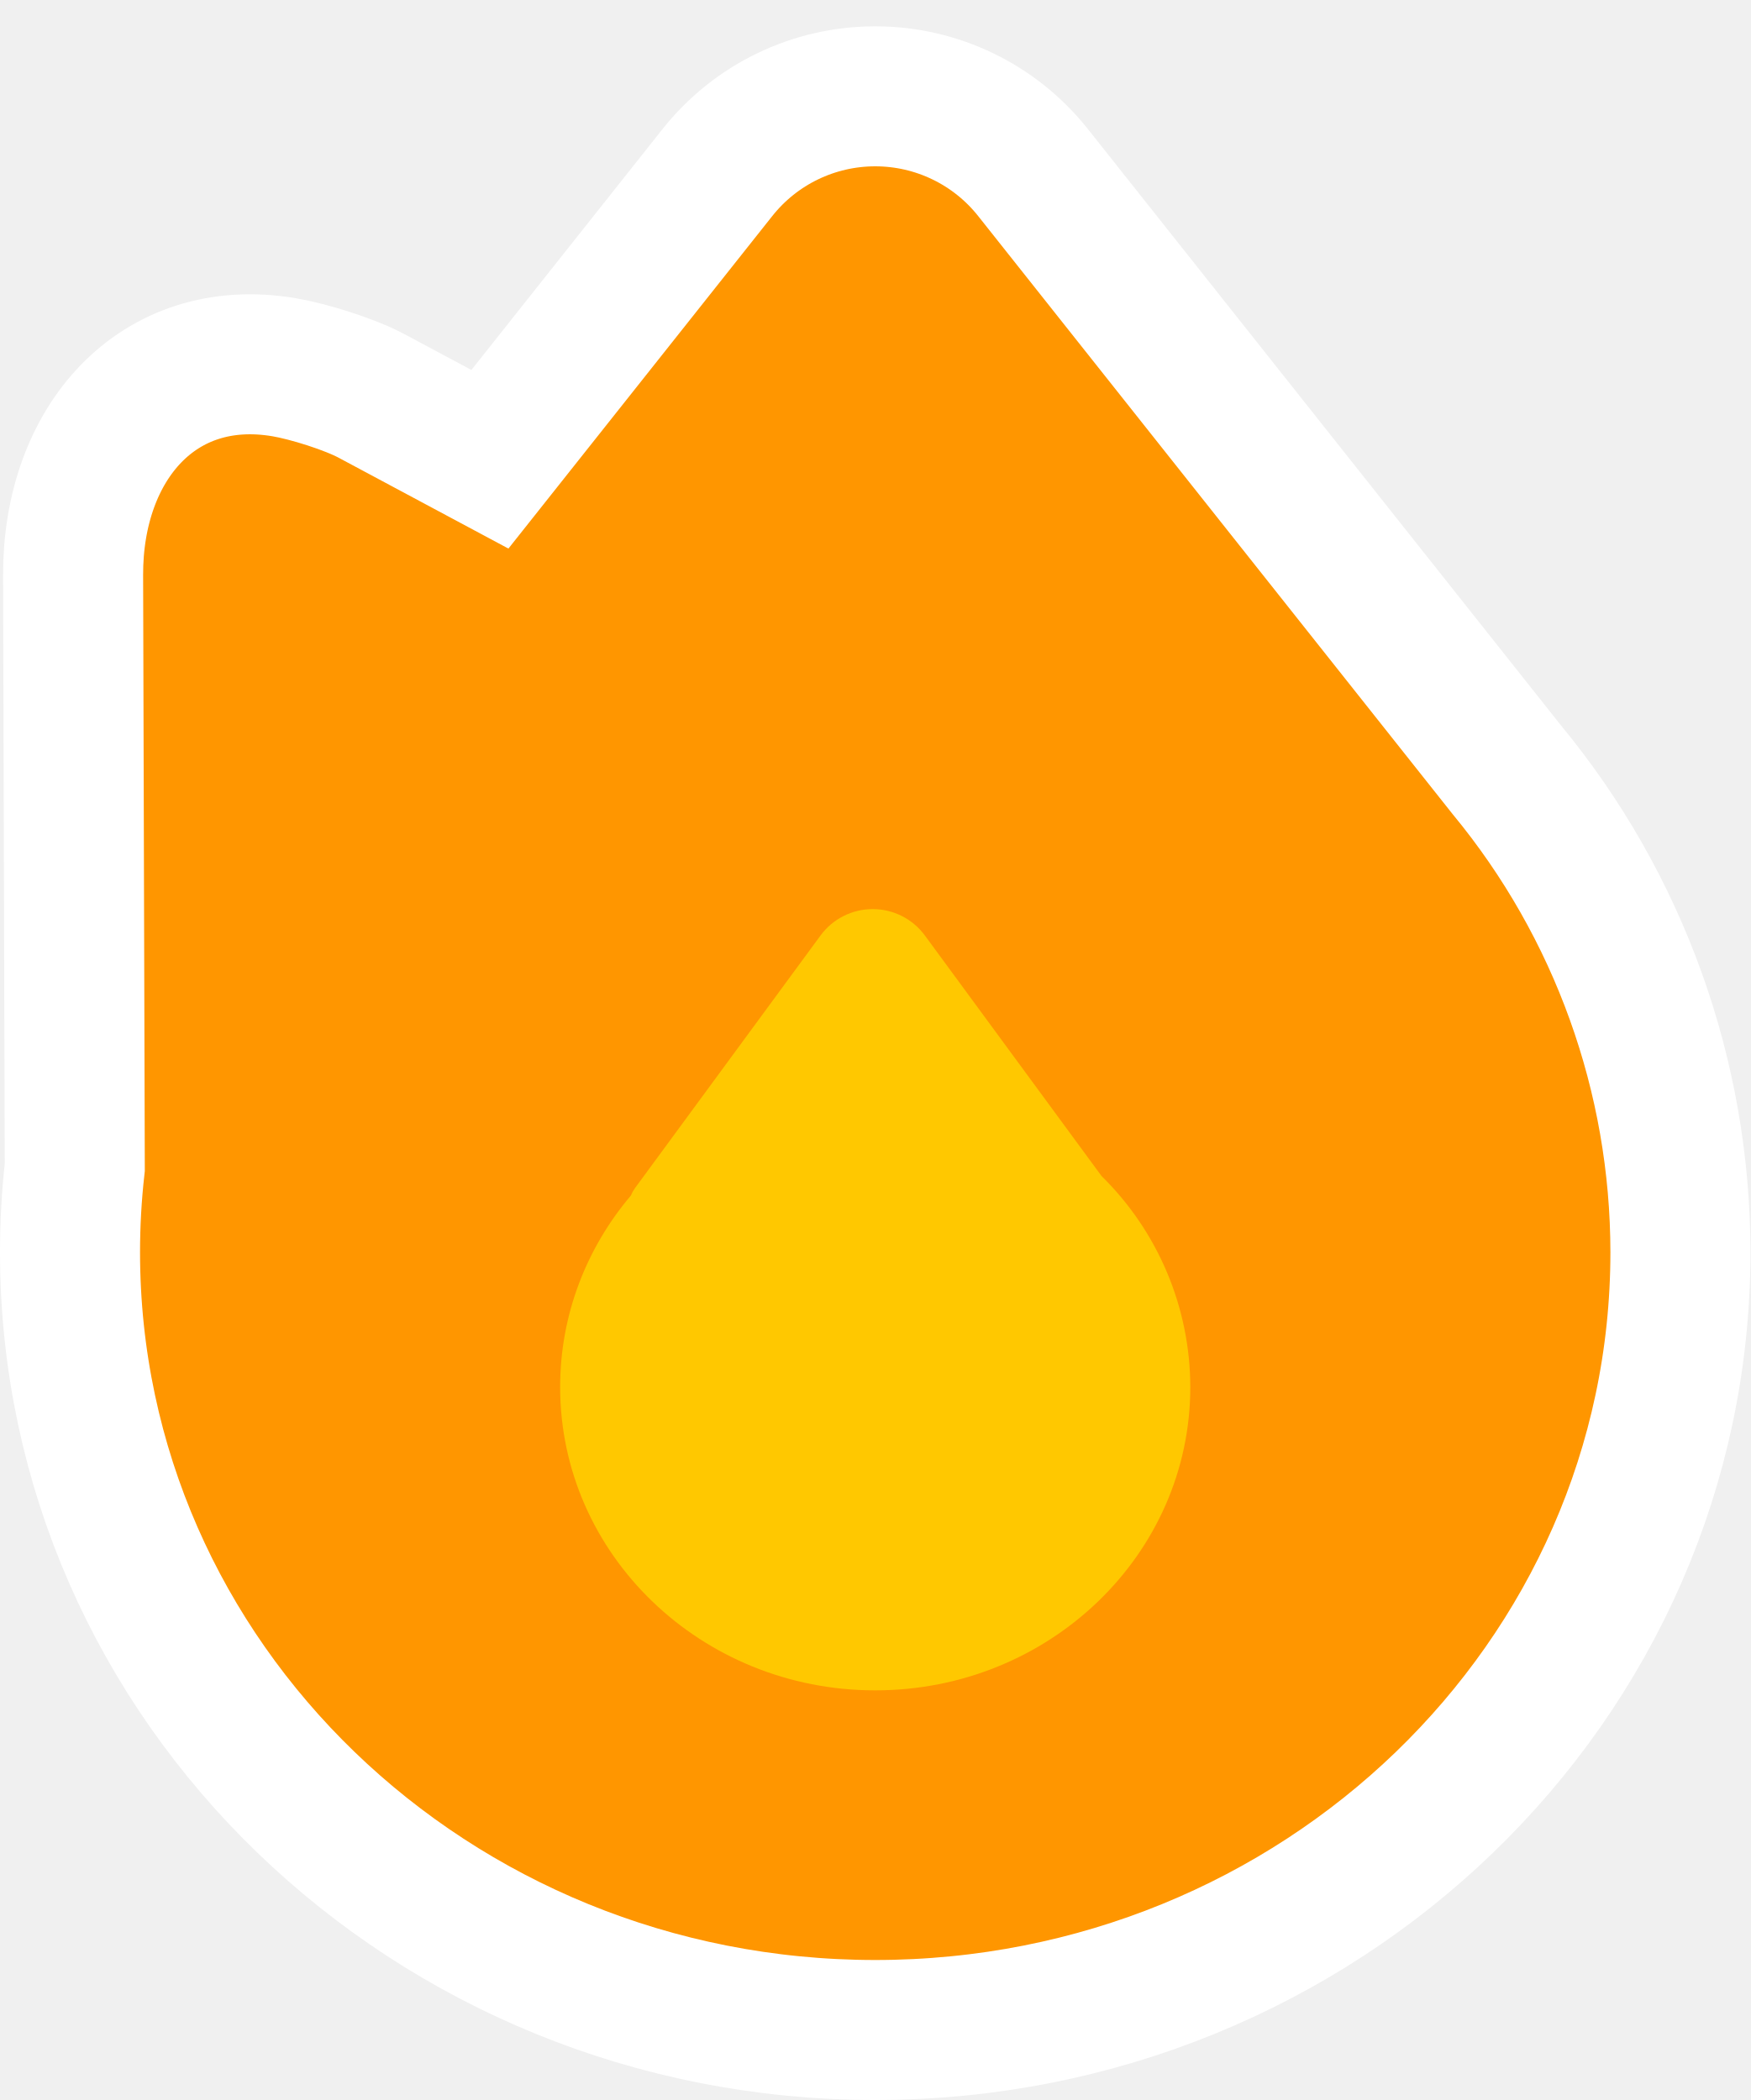
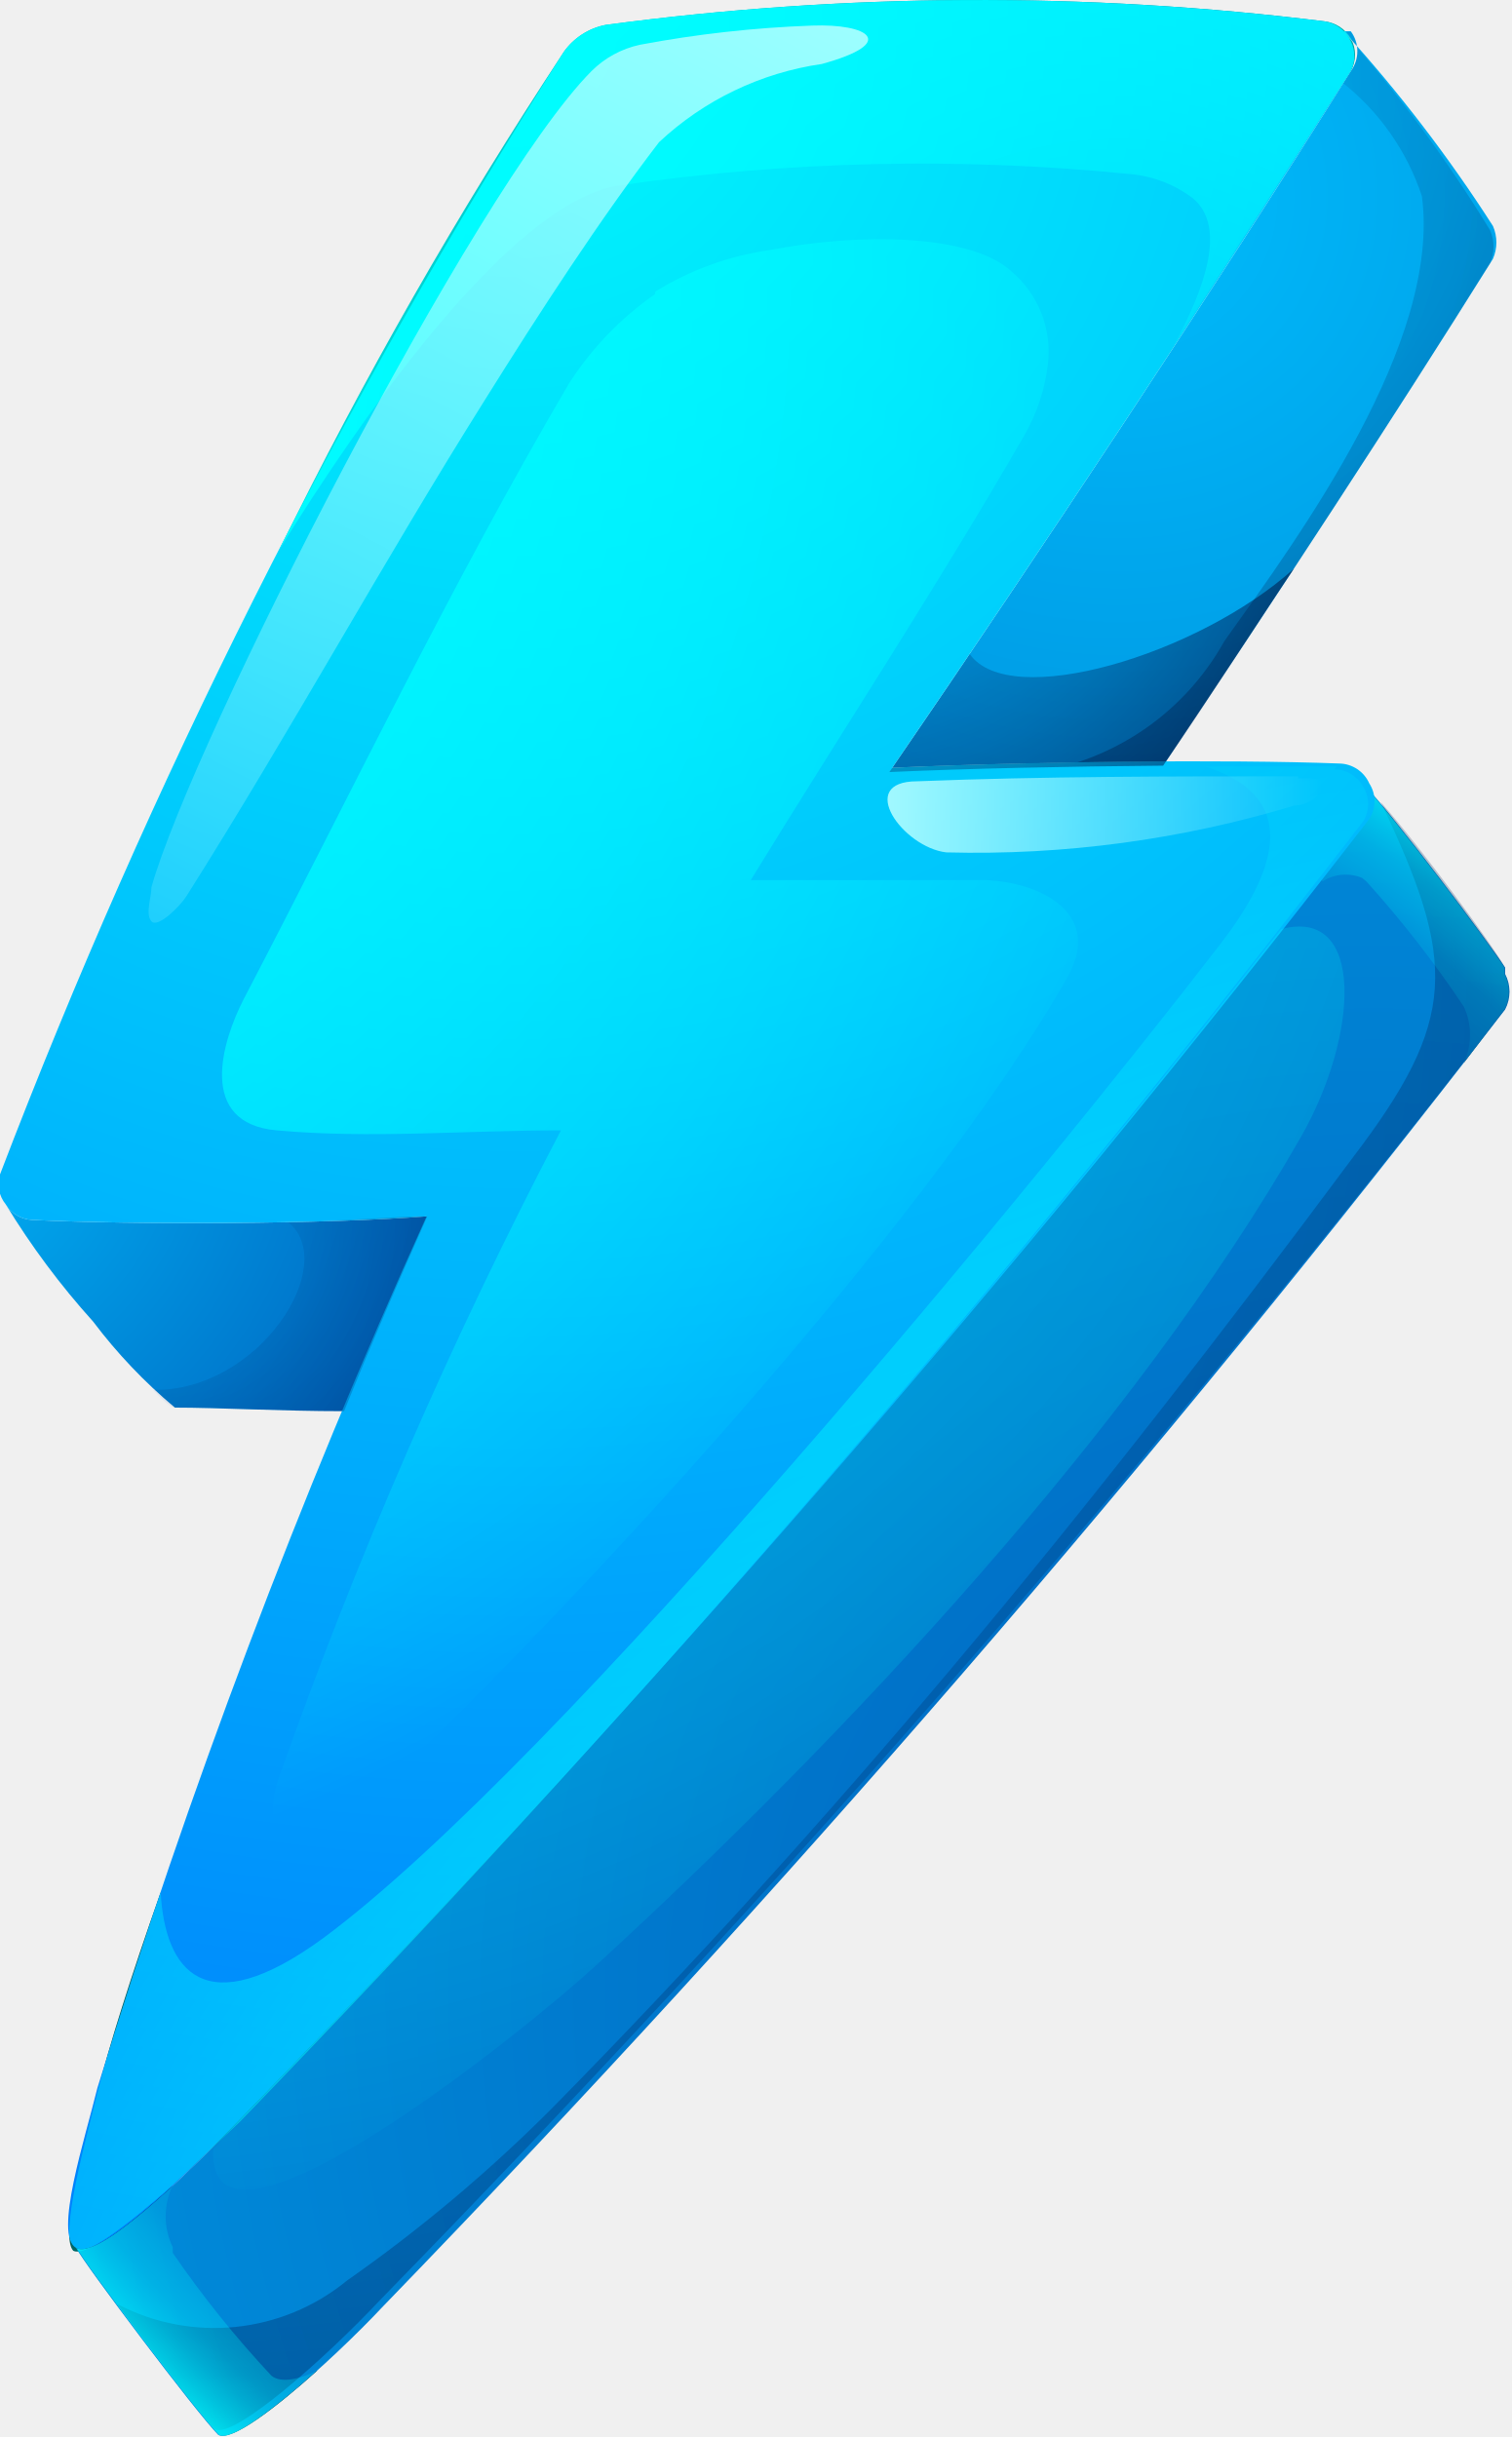
- <svg xmlns="http://www.w3.org/2000/svg" width="25px" height="30px" viewBox="0 0 25 30" version="1.1">
-   <g id="Page-1" stroke="none" stroke-width="1" fill="none" fill-rule="evenodd">
-     <g id="streak" transform="translate(1, 1)" fill-rule="nonzero">
-       <g id="Group" fill="#FF9600" stroke="#FFFFFF" stroke-width="2">
-         <path d="M0.068,15.675 L0.044,7.216 C0.039,5.334 1.25,3.942 3.056,4.246 C3.413,4.306 3.998,4.491 4.306,4.656 L5.997,5.561 L9.247,1.464 C9.793,0.776 10.622,0.376 11.5,0.376 C12.378,0.376 13.207,0.776 13.753,1.464 L20.523,10 C22.123,11.939 22.999,14.375 23,16.889 C23,23.034 17.843,28 11.5,28 C5.157,28 0,23.034 0,16.889 C0,16.481 0.023,16.076 0.068,15.675 Z" id="Path" />
-       </g>
-       <g id="Group" transform="translate(7, 11)" fill="#FFC800">
-         <path d="M1.012,5.077 C1.026,5.04 1.046,5.005 1.069,4.973 L3.719,1.364 C3.893,1.127 4.17,0.987 4.464,0.987 C4.758,0.987 5.035,1.127 5.209,1.364 L7.732,4.8 C8.541,5.595 8.998,6.681 9,7.815 C9,10.208 6.985,12.148 4.5,12.148 C2.015,12.148 0,10.208 0,7.815 C0,6.776 0.38,5.823 1.012,5.077 L1.012,5.077 Z" id="Path" />
+ <svg xmlns="http://www.w3.org/2000/svg" xmlns:xlink="http://www.w3.org/1999/xlink" viewBox="0 0 21.26 34.28">
+   <defs>
+     <style>.cls-1{isolation:isolate;}.cls-10,.cls-11,.cls-12,.cls-13,.cls-14,.cls-15,.cls-16,.cls-2,.cls-3,.cls-4,.cls-5,.cls-6,.cls-7,.cls-8,.cls-9{fill-rule:evenodd;}.cls-2{fill:url(#radial-gradient);}.cls-3{fill:url(#radial-gradient-2);}.cls-4{fill:url(#radial-gradient-3);}.cls-15,.cls-5,.cls-6{opacity:0.5;}.cls-10,.cls-5,.cls-6,.cls-9{mix-blend-mode:multiply;}.cls-5{fill:url(#radial-gradient-4);}.cls-6{fill:url(#radial-gradient-5);}.cls-11,.cls-12,.cls-13,.cls-14,.cls-15,.cls-16,.cls-7{mix-blend-mode:screen;}.cls-7{fill:url(#radial-gradient-6);}.cls-8{fill:url(#radial-gradient-7);}.cls-9{fill:url(#radial-gradient-8);}.cls-10{fill:url(#radial-gradient-9);}.cls-11{fill:url(#radial-gradient-10);}.cls-12{fill:url(#radial-gradient-11);}.cls-13{fill:url(#linear-gradient);}.cls-14{fill:url(#linear-gradient-2);}.cls-15{fill:url(#radial-gradient-12);}.cls-16{fill:url(#radial-gradient-13);}</style>
+     <radialGradient id="radial-gradient" cx="-1.63" cy="15.37" r="8.82" gradientUnits="userSpaceOnUse">
+       <stop offset="0" stop-color="#00bdfc" />
+       <stop offset="1" stop-color="#0061bd" />
+     </radialGradient>
+     <radialGradient id="radial-gradient-2" cx="15.74" cy="2.76" r="21.6" xlink:href="#radial-gradient" />
+     <radialGradient id="radial-gradient-3" cx="19.32" cy="28.08" r="40.6" gradientUnits="userSpaceOnUse">
+       <stop offset="0" stop-color="#0061bd" />
+       <stop offset="1" stop-color="#00bdfc" />
+     </radialGradient>
+     <radialGradient id="radial-gradient-4" cx="14.16" cy="1.11" r="10.62" gradientUnits="userSpaceOnUse">
+       <stop offset="0" stop-color="#fff" />
+       <stop offset="0.11" stop-color="#f9fafb" />
+       <stop offset="0.26" stop-color="#e9ecf1" />
+       <stop offset="0.42" stop-color="#cfd5df" />
+       <stop offset="0.6" stop-color="#aab6c6" />
+       <stop offset="0.79" stop-color="#7a8da6" />
+       <stop offset="0.98" stop-color="#415b80" />
+       <stop offset="1" stop-color="#3c577d" />
+     </radialGradient>
+     <radialGradient id="radial-gradient-5" cx="2.38" cy="13.53" r="22.61" xlink:href="#radial-gradient-4" />
+     <radialGradient id="radial-gradient-6" cx="12.19" cy="23.25" r="14.57" gradientUnits="userSpaceOnUse">
+       <stop offset="0.58" />
+       <stop offset="0.74" stop-color="#000202" />
+       <stop offset="0.79" stop-color="#000909" />
+       <stop offset="0.83" stop-color="#001414" />
+       <stop offset="0.87" stop-color="#002525" />
+       <stop offset="0.89" stop-color="#003b3b" />
+       <stop offset="0.92" stop-color="#005757" />
+       <stop offset="0.94" stop-color="#077" />
+       <stop offset="0.96" stop-color="#009d9d" />
+       <stop offset="0.98" stop-color="#00c8c8" />
+       <stop offset="1" stop-color="#00f6f6" />
+       <stop offset="1" stop-color="aqua" />
+     </radialGradient>
+     <radialGradient id="radial-gradient-7" cx="7.25" cy="0.36" r="31.4" gradientUnits="userSpaceOnUse">
+       <stop offset="0" stop-color="#00f9fc" />
+       <stop offset="1" stop-color="#0081fc" />
+     </radialGradient>
+     <radialGradient id="radial-gradient-8" cx="11.8" cy="6" r="8.28" xlink:href="#radial-gradient-4" />
+     <radialGradient id="radial-gradient-9" cx="2.19" cy="17.24" r="7.95" xlink:href="#radial-gradient-4" />
+     <radialGradient id="radial-gradient-10" cx="15.74" cy="7.27" r="16.66" gradientUnits="userSpaceOnUse">
+       <stop offset="0" />
+       <stop offset="0.08" stop-color="#002323" />
+       <stop offset="0.22" stop-color="#005c5c" />
+       <stop offset="0.36" stop-color="#008e8e" />
+       <stop offset="0.5" stop-color="#00b7b7" />
+       <stop offset="0.64" stop-color="#00d6d6" />
+       <stop offset="0.77" stop-color="#00eded" />
+       <stop offset="0.89" stop-color="#00fafa" />
+       <stop offset="1" stop-color="aqua" />
+     </radialGradient>
+     <radialGradient id="radial-gradient-11" cx="24.28" cy="41.66" r="33.5" gradientUnits="userSpaceOnUse">
+       <stop offset="0" stop-color="aqua" />
+       <stop offset="0.11" stop-color="#00fafa" />
+       <stop offset="0.23" stop-color="#00eded" />
+       <stop offset="0.36" stop-color="#00d6d6" />
+       <stop offset="0.5" stop-color="#00b7b7" />
+       <stop offset="0.64" stop-color="#008e8e" />
+       <stop offset="0.78" stop-color="#005c5c" />
+       <stop offset="0.92" stop-color="#002323" />
+       <stop offset="1" />
+     </radialGradient>
+     <linearGradient id="linear-gradient" x1="10.85" y1="-0.87" x2="1.46" y2="17.05" gradientUnits="userSpaceOnUse">
+       <stop offset="0" stop-color="#a1e1ff" />
+       <stop offset="1" />
+     </linearGradient>
+     <linearGradient id="linear-gradient-2" x1="12.48" y1="11.44" x2="18.6" y2="11.44" xlink:href="#linear-gradient" />
+     <radialGradient id="radial-gradient-12" cx="0.44" cy="7.28" r="24.49" xlink:href="#radial-gradient-11" />
+     <radialGradient id="radial-gradient-13" cx="-4.64" cy="4.08" r="23.15" xlink:href="#radial-gradient-11" />
+   </defs>
+   <g class="cls-1">
+     <g id="Layer_2" data-name="Layer 2">
+       <g id="Layer_1-2" data-name="Layer 1">
+         <path class="cls-2" d="M6,17.11c-1.37.11-4.14.12-5.55.05a.46.46,0,0,1-.37-.22,11,11,0,0,0,1.23,1.65A7.33,7.33,0,0,0,2.46,19.8c.61,0,1.48.05,2.38.05.38-.94.78-1.86,1.17-2.74Z" />
+         <path class="cls-3" d="M19,1c-1.93,3.08-4.35,6.73-6.45,9.8,1.1-.05,2.53-.08,3.85-.09,1.58-2.36,3.22-4.86,4.6-7.07a.58.58,0,0,0,0-.46A20.61,20.61,0,0,0,18.9.44H19A.47.47,0,0,1,19,1Z" />
+         <path class="cls-4" d="M19.17,11.56A214.52,214.52,0,0,1,3.39,29.8c-.76.78-2,2-2.32,1.82h0l0,0c.11.22,1.7,2.33,2,2.63,0,0,0,0,0,0,.26.15,1.56-1,2.32-1.81A214.69,214.69,0,0,0,21.17,14.2a.54.54,0,0,0,0-.5c0-.1,0-.06,0-.09-.23-.36-1.58-2.16-2-2.59h0v0h0a.46.46,0,0,1,0,.5Z" />
+         <path class="cls-5" d="M18.88,1.16A3.39,3.39,0,0,1,20,2.76c.27,2.05-1.7,4.75-2.78,6.26A3.66,3.66,0,0,1,15,10.77l1.36,0c1.58-2.36,3.22-4.86,4.6-7.07a.58.58,0,0,0,0-.46A19.72,19.72,0,0,0,18.9.45H19A.47.47,0,0,1,19,1l-.08.12Z" />
+         <path class="cls-6" d="M21.17,13.61C21,13.3,20,11.94,19.42,11.28c1.08,2.26,1.08,3.07-.39,5-1.82,2.45-3.69,4.86-5.65,7.19-1.8,2.14-3.67,4.21-5.62,6.19a21.46,21.46,0,0,1-2.88,2.42,2.94,2.94,0,0,1-3.23.33c.52.7,1.19,1.58,1.37,1.76,0,0,0,0,0,0,.26.15,1.56-1,2.32-1.81A214.69,214.69,0,0,0,21.17,14.2a.54.54,0,0,0,0-.5c0-.1,0-.06,0-.09Z" />
+         <path class="cls-7" d="M4.47,33.34c-.23.12-.51.19-.65.08a14.62,14.62,0,0,1-1.39-1.73s0-.05,0-.08a1,1,0,0,1,0-.87c-.6.53-1.18,1-1.35.88l0,0c.11.22,1.7,2.33,2,2.63,0,0,0,0,0,0,.17.1.79-.37,1.4-.92ZM18.6,12.4a.6.6,0,0,1,.56-.05l.06.05a15.39,15.39,0,0,1,1.37,1.76.94.94,0,0,1,0,.79l.57-.75a.54.54,0,0,0,0-.5c0-.1,0-.06,0-.09-.23-.36-1.58-2.16-2-2.59a.05.05,0,0,1,0,0,.46.46,0,0,1,0,.5l-.65.84-.05.06.13-.06Z" />
+         <path class="cls-8" d="M8.52.35A39.57,39.57,0,0,1,18.63.3.49.49,0,0,1,19,.58.47.47,0,0,1,19,1c-1.93,3.08-4.35,6.73-6.45,9.8,1.87-.09,4.72-.12,6.29-.06a.47.47,0,0,1,.42.28.46.46,0,0,1,0,.5A214.52,214.52,0,0,1,3.39,29.8c-.76.78-2,2-2.32,1.82s.13-1.55.3-2.25A103.7,103.7,0,0,1,6,17.11c-1.37.11-4.14.12-5.55.05a.46.46,0,0,1-.37-.22A.45.45,0,0,1,0,16.52,88.47,88.47,0,0,1,7.93.73.94.94,0,0,1,8.52.35Z" />
+         <path class="cls-9" d="M18.2,8c-1.36,1.22-4,2-4.56,1.2-.38.57-.76,1.12-1.13,1.66,1.1-.05,2.53-.08,3.85-.09C17,9.84,17.59,8.91,18.2,8Z" />
+         <path class="cls-10" d="M4.05,17.19c.74.58-.4,2.39-1.9,2.36.14.15.26.25.31.25.61,0,1.48.05,2.38.05.38-.94.78-1.86,1.17-2.74-.51,0-1.21.07-2,.08Z" />
+         <path class="cls-11" d="M8.7,2.61a29.46,29.46,0,0,1,7.21-.16,1.7,1.7,0,0,1,.87.34c.48.4.16,1.28-.26,2.05C17.37,3.53,18.2,2.24,19,1a.47.47,0,0,0,0-.46A.49.49,0,0,0,18.63.3,39.57,39.57,0,0,0,8.52.35a.94.94,0,0,0-.59.38,63.34,63.34,0,0,0-4,7C5,6,7.14,2.86,8.7,2.61Z" />
+         <path class="cls-12" d="M1.05,31.61h0ZM18.8,10.78c-.5,0-1.15,0-1.85,0,1.18.38,1.18,1.24.23,2.48-2.54,3.3-9.31,11.54-12.63,14-1.68,1.23-2.23.45-2.29-.64-.42,1.18-.73,2.17-.89,2.82s-.54,2-.34,2.22l0,0h0c.17.09.75-.35,1.35-.88.34-.31.69-.65,1-.94A212.71,212.71,0,0,0,18.47,12.46l.7-.9a.46.46,0,0,0,0-.5h0v0h0a.47.47,0,0,0-.4-.24Z" />
+         <path class="cls-13" d="M9,.63A1.37,1.37,0,0,0,8.32,1C6.68,2.65,2.71,10.42,2.13,12.48c0,.14-.09.38,0,.48s.4-.21.49-.35c1.46-2.31,2.77-4.71,4.21-7C7.58,4.41,8.44,3.08,9.27,2A4.23,4.23,0,0,1,11.56.9c1.09-.3.65-.57-.14-.54A16.21,16.21,0,0,0,9,.63Z" />
+         <path class="cls-14" d="M18.26,10.92c-1.78,0-3.58,0-5.36.07-.87,0-.2.93.41,1a15.49,15.49,0,0,0,4.9-.66c.15,0,.37-.11.39-.26s-.22-.12-.34-.12Z" />
+         <path class="cls-15" d="M3,30.23c-.11,1.95,4.37-1.65,5.39-2.59,3.45-3.16,7.57-7.55,9.91-11.65.81-1.42.91-3.24-.28-2.92A213.3,213.3,0,0,1,3.5,29.69l-.11.11L3,30.23Z" />
+         <path class="cls-16" d="M9.21,4.14A4.47,4.47,0,0,0,8,5.4c-1.65,2.81-3.06,5.76-4.57,8.65-.31.6-.66,1.75.46,1.85,1.32.12,2.64,0,4,0A69.7,69.7,0,0,0,3.9,25.07c-.29,1,.51,1,1.13.41C7.91,22.8,13,17.28,15,13.77c.54-.92-.37-1.36-1.13-1.39-1.1,0-2.21,0-3.31,0,1.28-2.09,2.63-4.14,3.85-6.26a2.61,2.61,0,0,0,.33-1,1.48,1.48,0,0,0-.51-1.3c-.57-.53-2.13-.55-3.42-.3a4.15,4.15,0,0,0-1.59.58Z" />
      </g>
    </g>
  </g>
</svg>
